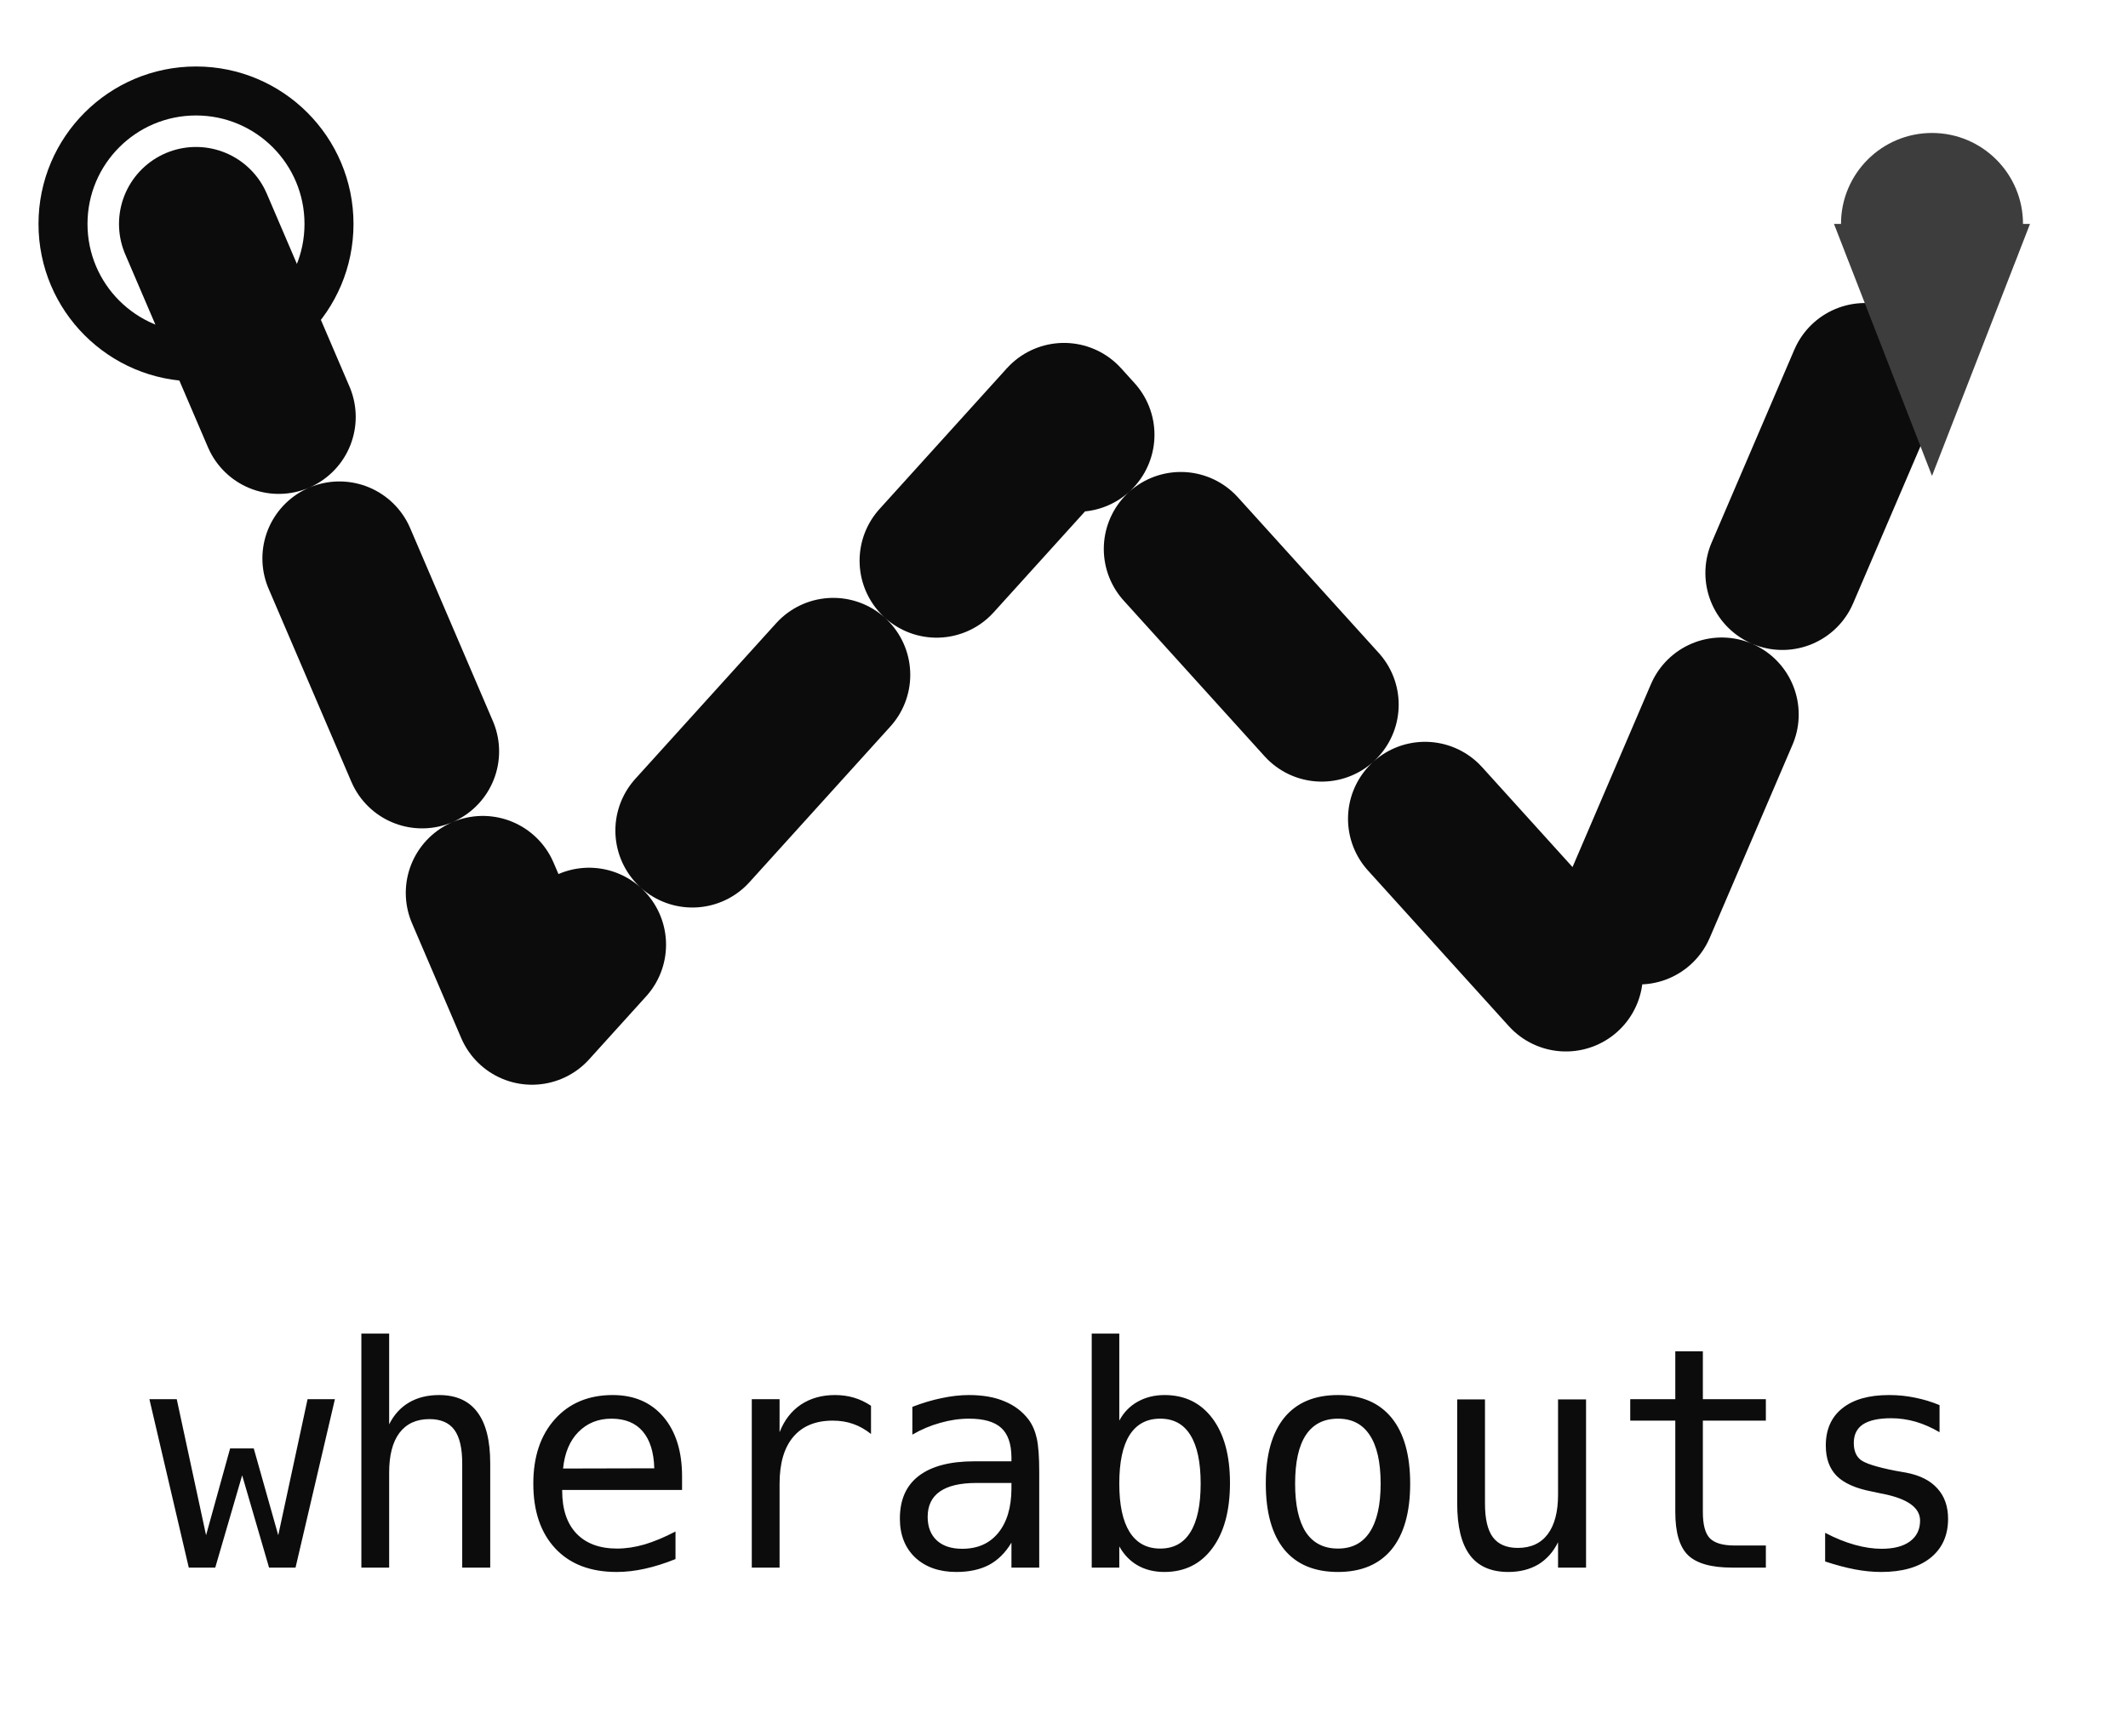
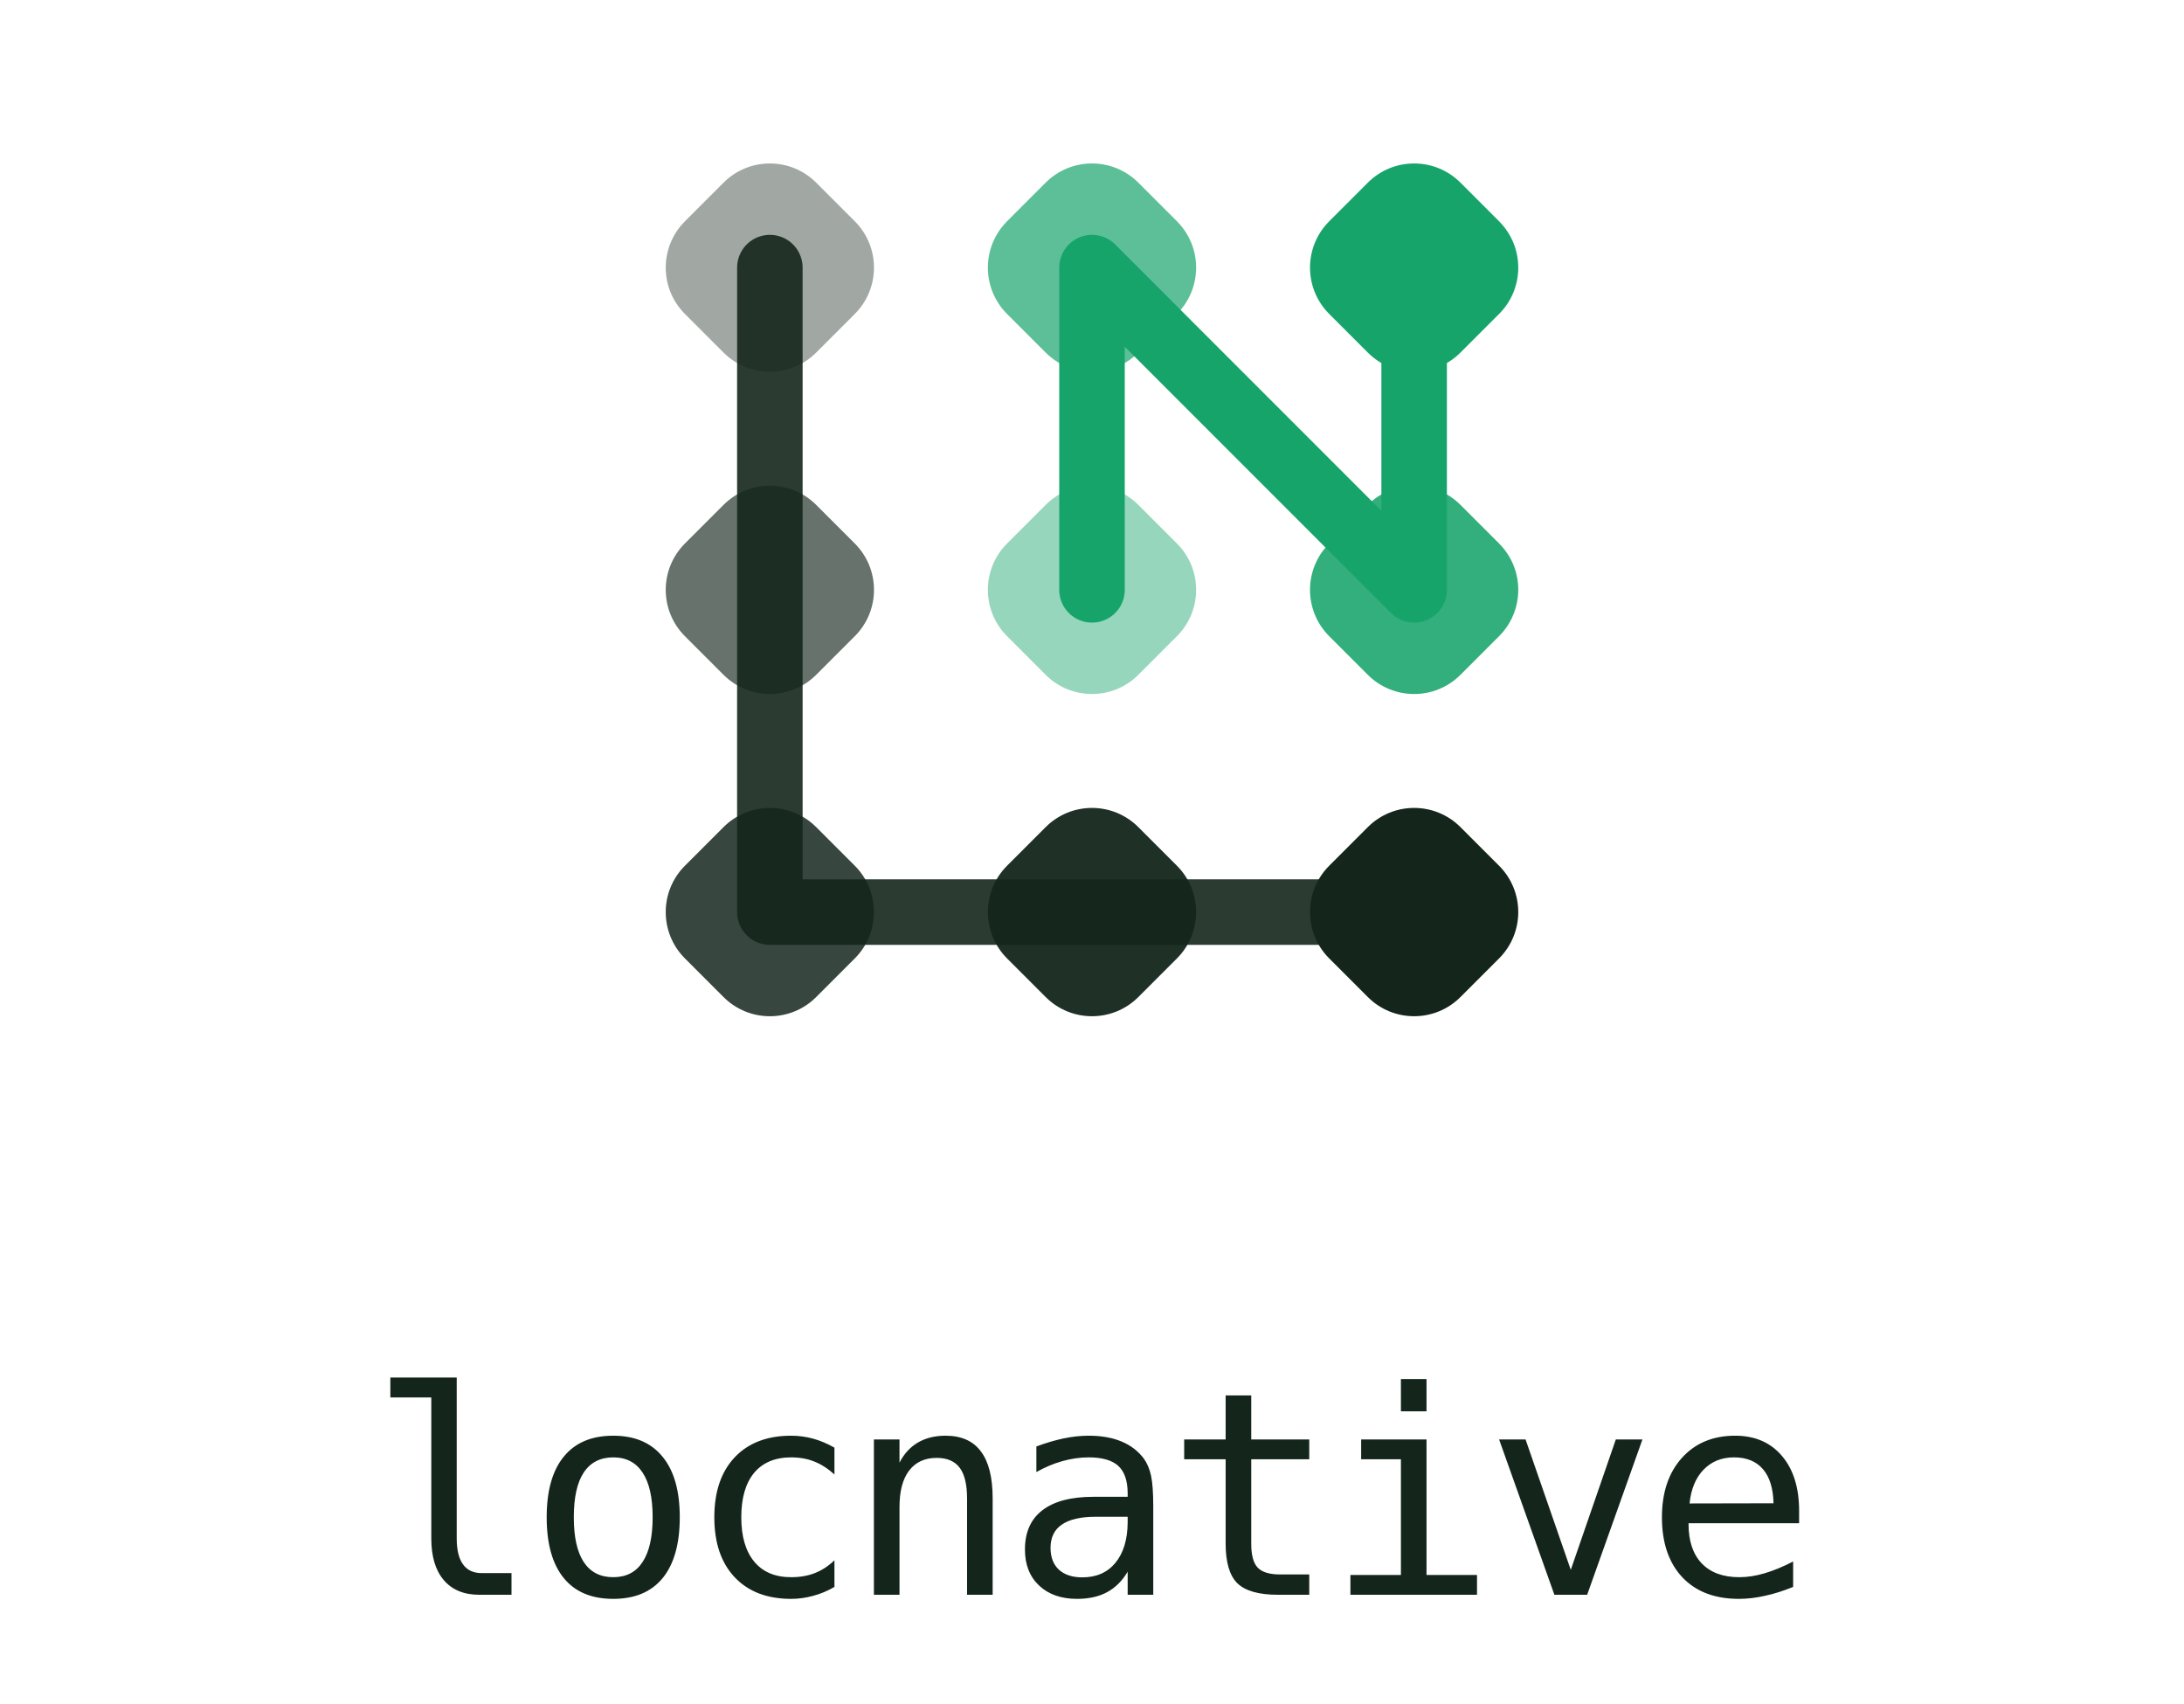
- <svg xmlns="http://www.w3.org/2000/svg" viewBox="0 0 152 124" role="img" aria-label="wherabouts — light background version">
-   <circle cx="14" cy="16" r="9.5" fill="none" stroke="#0C0C0C" stroke-width="3.5" />
-   <path d="M14,16 L38,72 L76,30 L114,72 L138,16" fill="none" stroke="#0C0C0C" stroke-width="11" stroke-linecap="round" stroke-linejoin="round" stroke-dasharray="15 11" />
-   <circle cx="138" cy="16" r="6.5" fill="#3D3D3D" />
-   <path d="M131,16 L145,16 L138,34 Z" fill="#3D3D3D" />
-   <text x="76" y="112" font-family="'JetBrains Mono', ui-monospace, monospace" font-size="22" font-weight="300" fill="#0C0C0C" letter-spacing="-0.2" text-anchor="middle">wherabouts</text>
+ <svg xmlns="http://www.w3.org/2000/svg" viewBox="0 0 200 156" role="img" aria-label="locnative (light bg)">
+   <g transform="translate(50,4)">
+     <path d="M20.5,20.5 L20.5,50 L20.5,79.5 L50,79.5 L79.5,79.5" fill="none" stroke="#14261C" stroke-width="6" stroke-linecap="round" stroke-linejoin="round" opacity="0.9" />
+     <path d="M50,50 L50,20.5 L79.5,50 L79.5,20.5" fill="none" stroke="#17A46B" stroke-width="6" stroke-linecap="round" stroke-linejoin="round" opacity="1.0" />
+     <g fill="#14261C">
+       <rect x="12" y="12" width="17" height="17" rx="6" transform="rotate(45 20.5 20.5)" opacity="0.4" />
+       <rect x="12" y="41.5" width="17" height="17" rx="6" transform="rotate(45 20.5 50)" opacity="0.65" />
+       <rect x="12" y="71" width="17" height="17" rx="6" transform="rotate(45 20.5 79.5)" opacity="0.85" />
+       <rect x="41.5" y="71" width="17" height="17" rx="6" transform="rotate(45 50 79.5)" opacity="0.95" />
+       <rect x="71" y="71" width="17" height="17" rx="6" transform="rotate(45 79.5 79.5)" />
+     </g>
+     <g fill="#17A46B">
+       <rect x="41.5" y="41.5" width="17" height="17" rx="6" transform="rotate(45 50 50)" opacity="0.45" />
+       <rect x="41.5" y="12" width="17" height="17" rx="6" transform="rotate(45 50 20.5)" opacity="0.7" />
+       <rect x="71" y="41.5" width="17" height="17" rx="6" transform="rotate(45 79.5 50)" opacity="0.88" />
+       <rect x="71" y="12" width="17" height="17" rx="6" transform="rotate(45 79.5 20.5)" />
+     </g>
+   </g>
+   <text x="100" y="146" font-family="'JetBrains Mono','DejaVu Sans Mono',ui-monospace,monospace" font-size="26" font-weight="500" fill="#14261C" letter-spacing="-0.04em" text-anchor="middle">locnative</text>
</svg>
